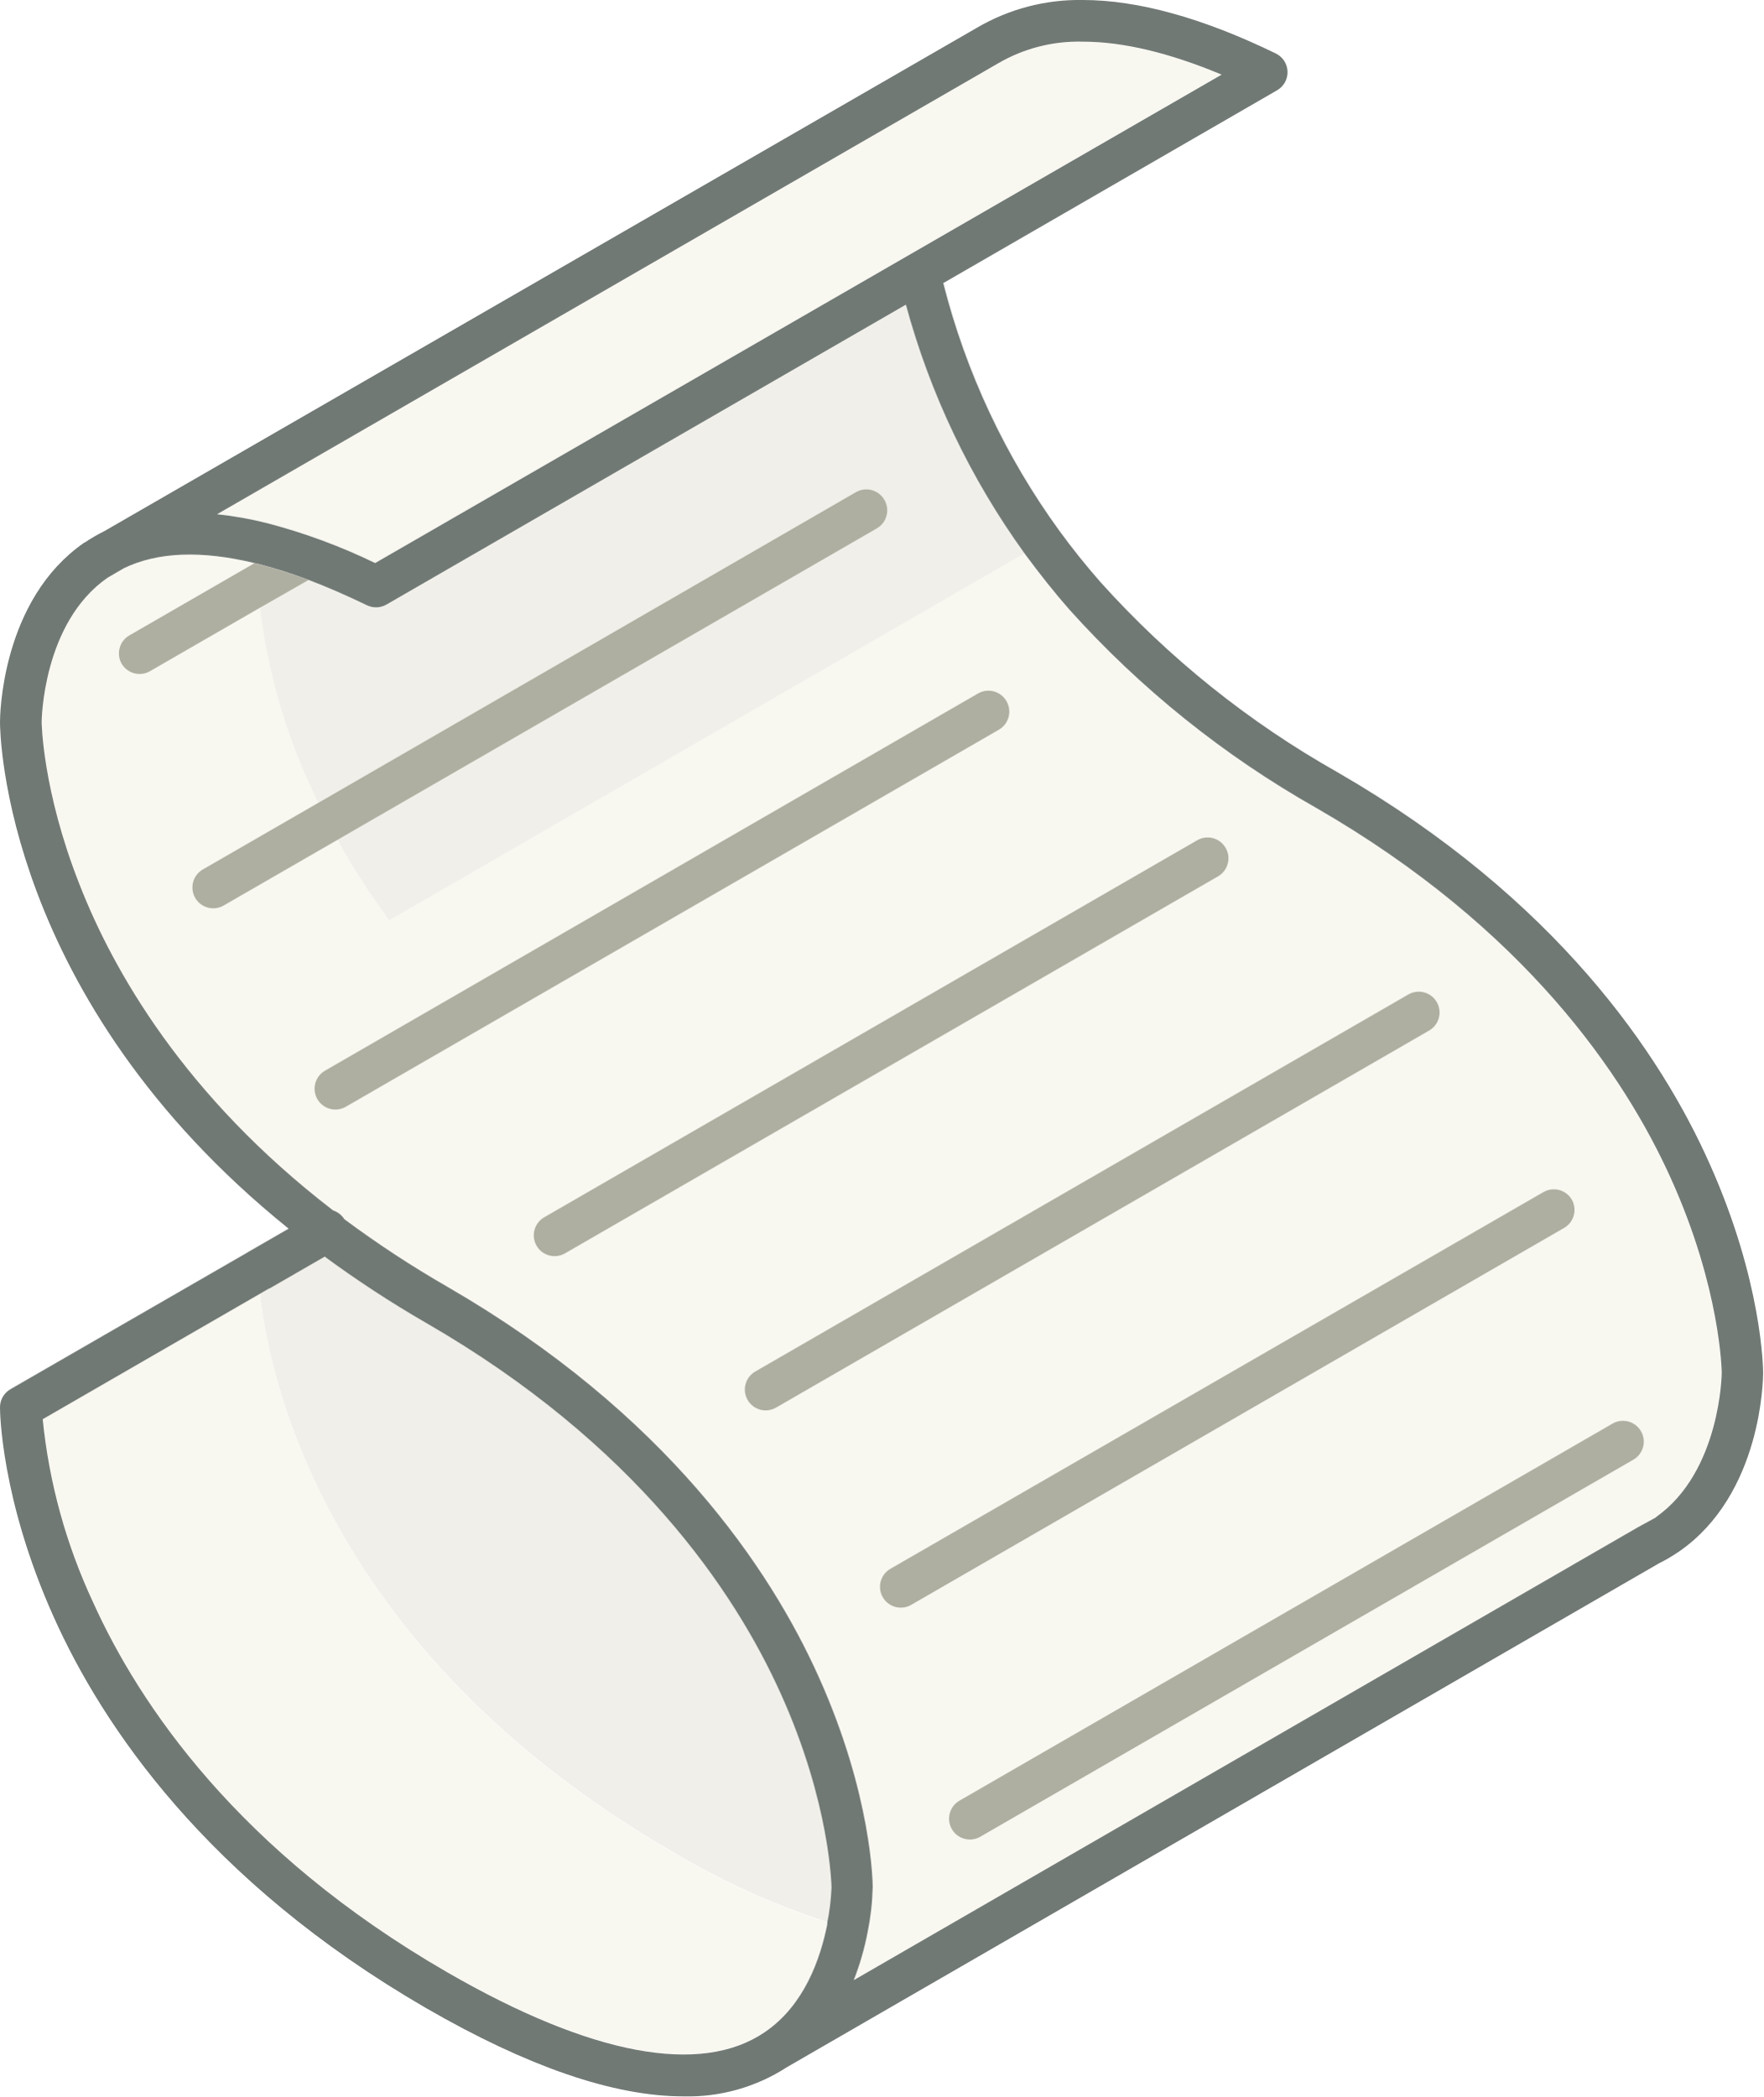
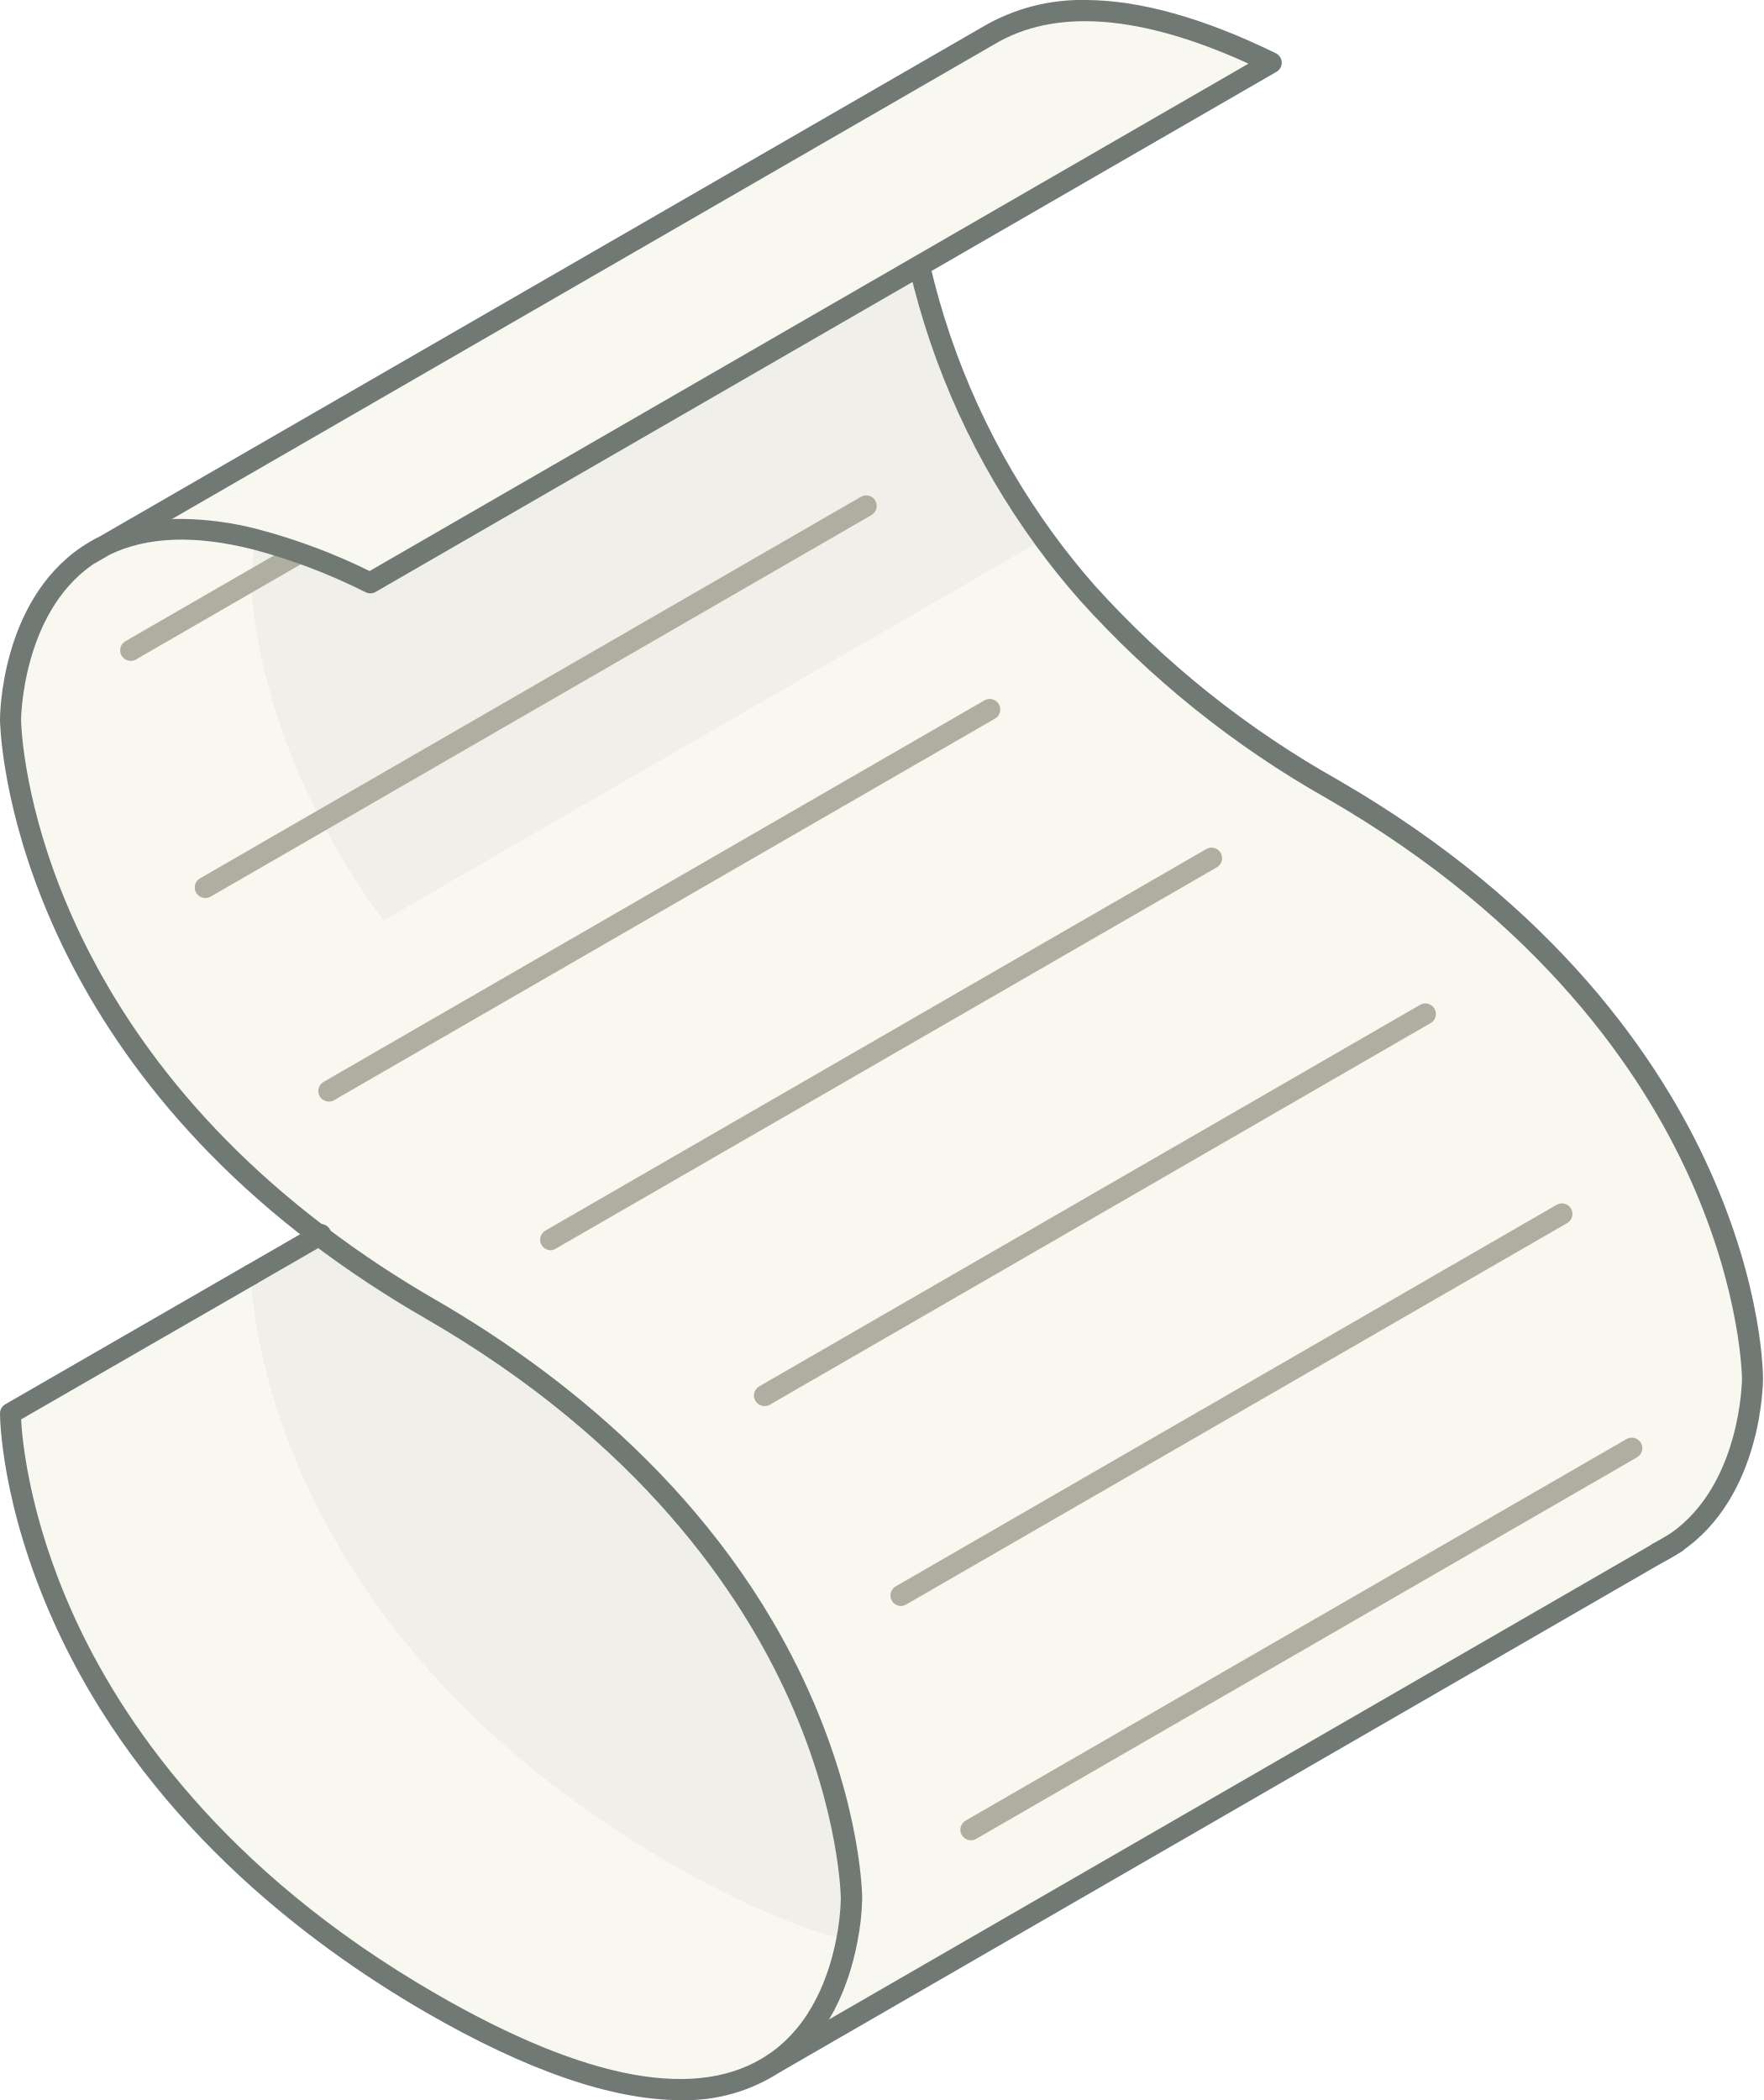
- <svg xmlns="http://www.w3.org/2000/svg" viewBox="0 0 254.05 301.97">
+ <svg xmlns="http://www.w3.org/2000/svg" viewBox="0 0 251.05 298.98">
  <defs>
    <style>.cls-1{fill:#f0efe9;}.cls-2{fill:#f8f7f0;}.cls-3{fill:#afafa1;}.cls-4{fill:#717975;}</style>
  </defs>
  <g id="Layer_2" data-name="Layer 2">
-     <g id="Layer_15" data-name="Layer 15">
-       <path class="cls-1" d="M61.38,190.52a157.55,157.55,0,0,1-14.65-9.57l-7.94,4.58-.07,0-1.27.74c1.22,11.66,9.08,51.42,59.65,80.62a107.65,107.65,0,0,0,22.09,10,32,32,0,0,0,.57-5.09c0-.11-.13-12.13-7.36-28.08C105.73,229.07,91.46,207.89,61.38,190.52Z" />
-       <path class="cls-1" d="M45.84,115.66l77.47-44.73a3,3,0,0,1,3,5.2L48.6,121a107,107,0,0,0,7.48,11.6l91.53-52.85a110.74,110.74,0,0,1-17.1-35.84L55.68,87.1a3,3,0,0,1-2.82.1q-4.4-2.15-8.45-3.67l-7,4A87.13,87.13,0,0,0,45.84,115.66Z" />
-       <path class="cls-2" d="M37.44,186.31,6.09,204.41a81.49,81.49,0,0,0,7.27,26.4c6.67,14.71,20.93,35.9,51,53.27C85.08,296,100.9,299,110.14,292.71c5.71-3.89,8-10.58,9-15.51l0-.24a107.65,107.65,0,0,1-22.09-10C46.52,237.73,38.66,198,37.44,186.31Z" />
-       <path class="cls-2" d="M54.05,81.11,175.93,10.75C168.42,7.59,161.72,6,156,6a23,23,0,0,0-12.21,3.14L31.27,74.08a50.93,50.93,0,0,1,7.35,1.32A85.19,85.19,0,0,1,54.05,81.11Z" />
-       <path class="cls-2" d="M189.68,116.44A141.23,141.23,0,0,1,154,87.82c-2.21-2.51-4.32-5.14-6.27-7.83l-.18-.25L56.08,132.59A107,107,0,0,1,48.6,121l-16.38,9.45a3,3,0,0,1-3-5.2l16.62-9.59a87.13,87.13,0,0,1-8.39-28.11L21.61,96.69a3,3,0,0,1-3-5.2l18-10.39c-7.6-1.83-13.91-1.6-18.77.73l-2.32,1.35C6.11,89.67,6,103.83,6,104s.1,9.86,5.4,23.44c4.83,12.36,15.09,30.48,36.56,47a3,3,0,0,1,1.67,1.25,151,151,0,0,0,14.76,9.69C96,203.58,111,226,118,241.63c7.66,17.06,7.75,29.71,7.75,30.24a37.14,37.14,0,0,1-.73,6.47,39,39,0,0,1-2,6.92L236,220l2.54-1.47c9.31-6.5,9.47-20.62,9.47-20.76s-.13-12.13-7.36-28.08C234,155,219.76,133.81,189.68,116.44Zm-139.86,43a3,3,0,1,1-3-5.2l94.09-54.32a3,3,0,0,1,3,5.2ZM81.4,180.56a3,3,0,1,1-3-5.2L172.48,121a3,3,0,1,1,3,5.2Zm30.44,22.22a3,3,0,1,1-3-5.2l94.09-54.32a3,3,0,0,1,3,5.2Zm17.94,28.87a3,3,0,0,1-1.5-5.6l94.09-54.32a3,3,0,0,1,3,5.2l-94.09,54.32A3,3,0,0,1,129.78,231.65Zm105.54-21.37-94.09,54.32a3,3,0,1,1-3-5.2l94.09-54.32a3,3,0,1,1,3,5.2Z" />
-       <path class="cls-3" d="M17.51,95.59a3,3,0,0,0,4.1,1.1l15.84-9.14,7-4a66.52,66.52,0,0,0-7.25-2.3l-.55-.12-18,10.39A3,3,0,0,0,17.51,95.59Z" />
-       <path class="cls-3" d="M127.41,72a3,3,0,0,0-4.1-1.1L45.84,115.66l-16.62,9.59a3,3,0,1,0,3,5.2L48.6,121l77.71-44.87A3,3,0,0,0,127.41,72Z" />
-       <path class="cls-3" d="M145,101a3,3,0,0,0-4.1-1.1L46.82,154.24a3,3,0,1,0,3,5.2l94.09-54.32A3,3,0,0,0,145,101Z" />
-       <path class="cls-3" d="M176.58,122.14a3,3,0,0,0-4.1-1.1L78.4,175.36a3,3,0,1,0,3,5.2l94.09-54.32A3,3,0,0,0,176.58,122.14Z" />
-       <path class="cls-3" d="M207,144.36a3,3,0,0,0-4.1-1.1l-94.09,54.32a3,3,0,1,0,3,5.2l94.09-54.32A3,3,0,0,0,207,144.36Z" />
-       <path class="cls-3" d="M226.46,172.83a3,3,0,0,0-4.1-1.1L128.28,226a3,3,0,1,0,3,5.2l94.09-54.32A3,3,0,0,0,226.46,172.83Z" />
-       <path class="cls-3" d="M232.32,205.08,138.23,259.4a3,3,0,1,0,3,5.2l94.09-54.32a3,3,0,1,0-3-5.2Z" />
-       <path class="cls-4" d="M192.68,111.24a135.24,135.24,0,0,1-34.13-27.38c-2.08-2.37-4.07-4.85-5.92-7.39A104.26,104.26,0,0,1,135.9,40.78L184,13a3,3,0,0,0-.18-5.29C173.31,2.6,163.95,0,156,0a29.17,29.17,0,0,0-15.26,4L15,76.53a23.59,23.59,0,0,0-2.77,1.61l-.05,0C.14,86.42,0,103.26,0,104c0,1.65.49,39.87,41.58,73l-5.86,3.38-.07.05L1.5,200.13a3,3,0,0,0-1.5,2.6c0,.53.09,13.18,7.75,30.24,7,15.61,22,38,53.63,56.31C76,297.73,88.43,302,98.46,302a26.16,26.16,0,0,0,14.87-4.18h0L239,225.22a23.53,23.53,0,0,0,2.59-1.5l.29-.19c12-8.28,12.13-25,12.13-25.74,0-.53-.09-13.18-7.75-30.24C239.29,151.94,224.3,129.5,192.68,111.24ZM143.77,9.14A23,23,0,0,1,156,6c5.74,0,12.44,1.59,20,4.75L54.05,81.11A85.19,85.19,0,0,0,38.62,75.4a50.93,50.93,0,0,0-7.35-1.32ZM119.18,277l0,.24c-1,4.93-3.28,11.62-9,15.51-9.24,6.3-25.06,3.32-45.76-8.63-30.09-17.37-44.35-38.56-51-53.27a81.49,81.49,0,0,1-7.27-26.4l31.35-18.1,1.27-.74.07,0,7.94-4.58a157.55,157.55,0,0,0,14.65,9.57c30.08,17.37,44.35,38.55,51,53.27,7.23,15.95,7.36,28,7.36,28.08A32,32,0,0,1,119.18,277Zm119.4-58.41L236,220,123,285.26a39,39,0,0,0,2-6.92,37.14,37.14,0,0,0,.73-6.47c0-.53-.09-13.18-7.75-30.24-7-15.61-22-38.05-53.62-56.31a151,151,0,0,1-14.76-9.69A3,3,0,0,0,48,174.38c-21.47-16.49-31.73-34.61-36.56-47C6.1,113.83,6,104.06,6,104s.11-14.3,9.52-20.79l2.32-1.35C22.7,79.5,29,79.27,36.61,81.1l.55.12a66.52,66.52,0,0,1,7.25,2.3q4,1.52,8.45,3.67a3,3,0,0,0,2.82-.1l74.83-43.2a110.74,110.74,0,0,0,17.1,35.84l.18.25c2,2.69,4.06,5.32,6.27,7.83a141.23,141.23,0,0,0,35.63,28.61c30.08,17.37,44.35,38.55,51,53.27,7.23,15.95,7.36,28,7.36,28.08S247.89,212,238.58,218.55Z" />
+     <g id="Layer_17" data-name="Layer 17">
+       <path class="cls-1" d="M121.25,270.37a34.17,34.17,0,0,1-.67,5.9c-6.88-1.73-15.12-5.15-25-10.84-59.37-34.28-59.87-83.13-59.87-83.95h0l9.7-5.6a152.81,152.81,0,0,0,16,10.55C121.25,221,121.25,270.37,121.25,270.37Z" />
+       <path class="cls-1" d="M148.71,76.73l0,0L54.58,131.09C35.72,105.58,35.72,82.71,35.72,82.71a34.46,34.46,0,0,1,.66-5.88v0A84.12,84.12,0,0,1,52.68,83l78.26-45.18.05.08A107.12,107.12,0,0,0,148.71,76.73Z" />
+       <path class="cls-2" d="M120.58,276.27c-1,5.29-3.63,12.91-10.25,17.42-8.34,5.69-23,6.45-49-8.51C1.5,250.61,1.5,201.23,1.5,201.23l34.22-19.75c0,.82.5,49.67,59.87,83.95C105.46,271.12,113.7,274.54,120.58,276.27Z" />
+       <path class="cls-2" d="M181,8.93l-50,28.89L52.68,83a84.12,84.12,0,0,0-16.29-6.19c-9.51-2.4-16.42-1.58-21.45.87L140.72,5.07A26,26,0,0,1,154.48,1.5C161.26,1.5,169.9,3.51,181,8.93Z" />
+       <path class="cls-2" d="M54.58,131.09l94.09-54.33,0,0c1.85,2.55,3.88,5.1,6.09,7.61a137.51,137.51,0,0,0,34.88,28c59.87,34.57,59.87,83.95,59.87,83.95s0,15.87-10.92,23.33h0l-2.58,1.5L110.33,293.69c6.62-4.51,9.23-12.13,10.25-17.42a34.17,34.17,0,0,0,.67-5.9s0-49.38-59.87-83.95a152.81,152.81,0,0,1-16-10.55C1.5,142.63,1.5,102.47,1.5,102.47s0-15.89,10.92-23.33l2.52-1.46c5-2.45,11.94-3.27,21.45-.87v0a34.46,34.46,0,0,0-.66,5.88S35.72,105.58,54.58,131.09Z" />
+       <path class="cls-3" d="M18.61,94.09a1.5,1.5,0,0,1-.75-2.8L41.74,77.5a1.5,1.5,0,1,1,1.5,2.6L19.36,93.89A1.49,1.49,0,0,1,18.61,94.09Z" />
+       <path class="cls-3" d="M29.23,127.85a1.5,1.5,0,0,1-.75-2.8l94.09-54.32a1.5,1.5,0,0,1,1.5,2.6L30,127.65A1.49,1.49,0,0,1,29.23,127.85Z" />
+       <path class="cls-3" d="M46.82,156.83a1.5,1.5,0,0,1-.75-2.8l94.09-54.32a1.5,1.5,0,0,1,1.5,2.6L47.57,156.63A1.49,1.49,0,0,1,46.82,156.83Z" />
+       <path class="cls-3" d="M78.4,178a1.5,1.5,0,0,1-.75-2.8l94.09-54.32a1.5,1.5,0,1,1,1.5,2.6L79.15,177.76A1.49,1.49,0,0,1,78.4,178Z" />
+       <path class="cls-3" d="M108.84,200.18a1.5,1.5,0,0,1-.75-2.8l94.09-54.32a1.5,1.5,0,1,1,1.5,2.6L109.59,200A1.49,1.49,0,0,1,108.84,200.18Z" />
+       <path class="cls-3" d="M128.28,228.65a1.5,1.5,0,0,1-.75-2.8l94.09-54.32a1.5,1.5,0,1,1,1.5,2.6L129,228.44A1.49,1.49,0,0,1,128.28,228.65Z" />
+       <path class="cls-3" d="M138.23,262a1.5,1.5,0,0,1-.75-2.8l94.09-54.32a1.5,1.5,0,1,1,1.5,2.6L139,261.79A1.49,1.49,0,0,1,138.23,262Z" />
+       <path class="cls-4" d="M110.33,295.19a1.5,1.5,0,0,1-.75-2.8l125.71-72.57,2.58-1.5a1.5,1.5,0,1,1,1.51,2.59l-2.58,1.5L111.08,295A1.49,1.49,0,0,1,110.33,295.19Z" />
+       <path class="cls-4" d="M236,222.62a1.5,1.5,0,0,1-.66-2.85,18.92,18.92,0,0,0,2.39-1.39l.11-.07c10.05-7,10.17-21.87,10.17-22s-.11-12.34-7.42-28.55c-6.75-15-21.19-36.49-51.7-54.1a139.73,139.73,0,0,1-35.25-28.31c-2.18-2.48-4.26-5.07-6.18-7.72a108.37,108.37,0,0,1-18-39.39,1.5,1.5,0,1,1,2.93-.65,105.34,105.34,0,0,0,17.47,38.27c1.87,2.57,3.89,5.1,6,7.5A136.75,136.75,0,0,0,190.43,111c31.27,18.06,46.09,40.22,53,55.62C251,183.43,251,195.77,251,196.29c0,.68-.13,16.69-11.51,24.52l-.2.13a21.92,21.92,0,0,1-2.64,1.52A1.49,1.49,0,0,1,236,222.62Z" />
+       <path class="cls-4" d="M35.72,183a1.5,1.5,0,0,1-.75-2.8l9.93-5.73a1.5,1.5,0,1,1,1.44,2.63l-.2.11-9.67,5.58A1.49,1.49,0,0,1,35.72,183Z" />
+       <path class="cls-4" d="M96.93,299c-9.74,0-21.88-4.17-36.3-12.5-17.26-10-40.48-27.71-53-55.62C.09,214.09,0,201.75,0,201.23a1.5,1.5,0,0,1,.75-1.3L35,180.18a1.5,1.5,0,1,1,1.5,2.6L3,202.08c.16,3,1.18,13.93,7.39,27.7,6.75,15,21.2,36.49,51.71,54.1,21.54,12.43,37.47,15.31,47.35,8.57,6.13-4.18,8.62-11.26,9.62-16.46a33.2,33.2,0,0,0,.64-5.62c0-.12-.11-12.34-7.42-28.55-6.75-15-21.19-36.49-51.7-54.1a155,155,0,0,1-16.12-10.65C.51,143.76,0,102.88,0,102.47c0-.68.13-16.76,11.56-24.56l0,0a22.11,22.11,0,0,1,2.65-1.54L140,3.77A27.72,27.72,0,0,1,154.48,0c7.74,0,16.87,2.55,27.16,7.58a1.5,1.5,0,0,1,.09,2.65L53.43,84.3a1.5,1.5,0,0,1-1.41,0,83.2,83.2,0,0,0-16-6.08c-8.22-2.08-15.08-1.83-20.38.74l-2.42,1.4C3.15,87.32,3,102.32,3,102.47c0,.39.57,39.84,43.33,72.2a152.1,152.1,0,0,0,15.8,10.45c17.26,10,40.47,27.71,53,55.62,7.53,16.77,7.62,29.11,7.62,29.63a35.48,35.48,0,0,1-.7,6.19c-1.11,5.76-3.9,13.62-10.88,18.37A24.68,24.68,0,0,1,96.93,299ZM25.84,73.88a44.81,44.81,0,0,1,10.91,1.48A84.92,84.92,0,0,1,52.62,81.3L177.75,9.06c-15.35-7-27.58-7.94-36.26-2.71L24.48,73.9Z" />
    </g>
  </g>
</svg>
